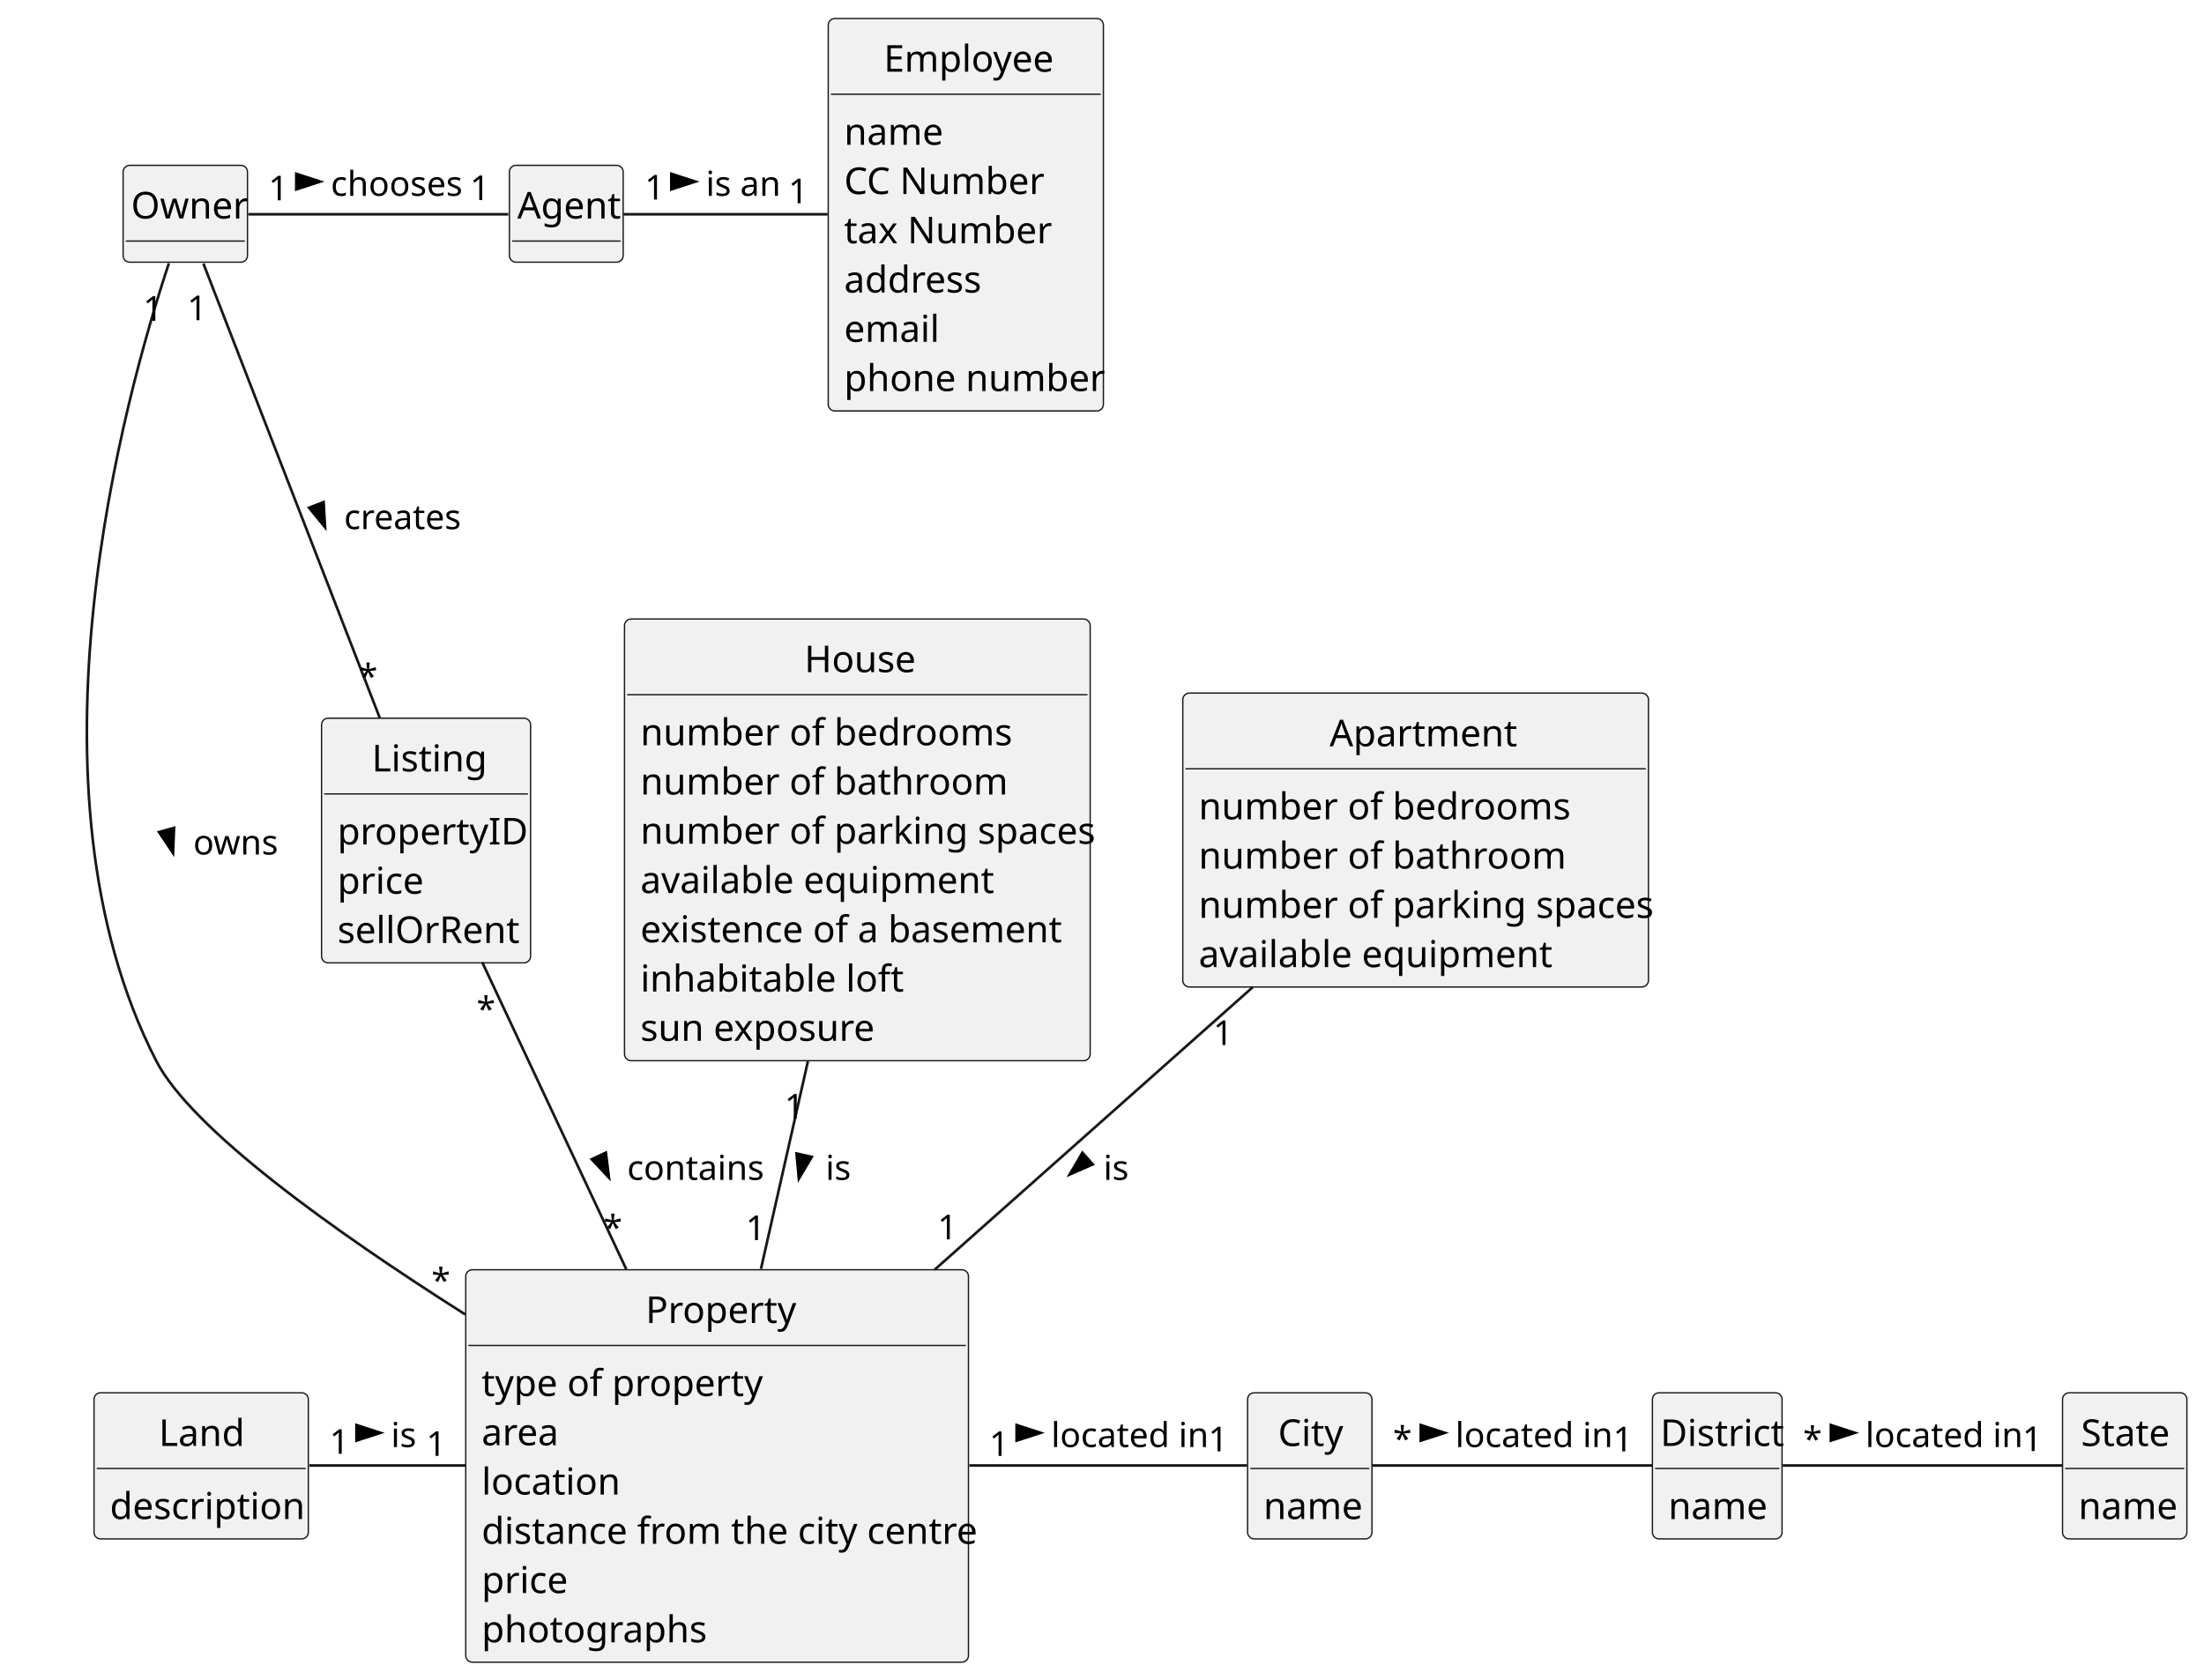
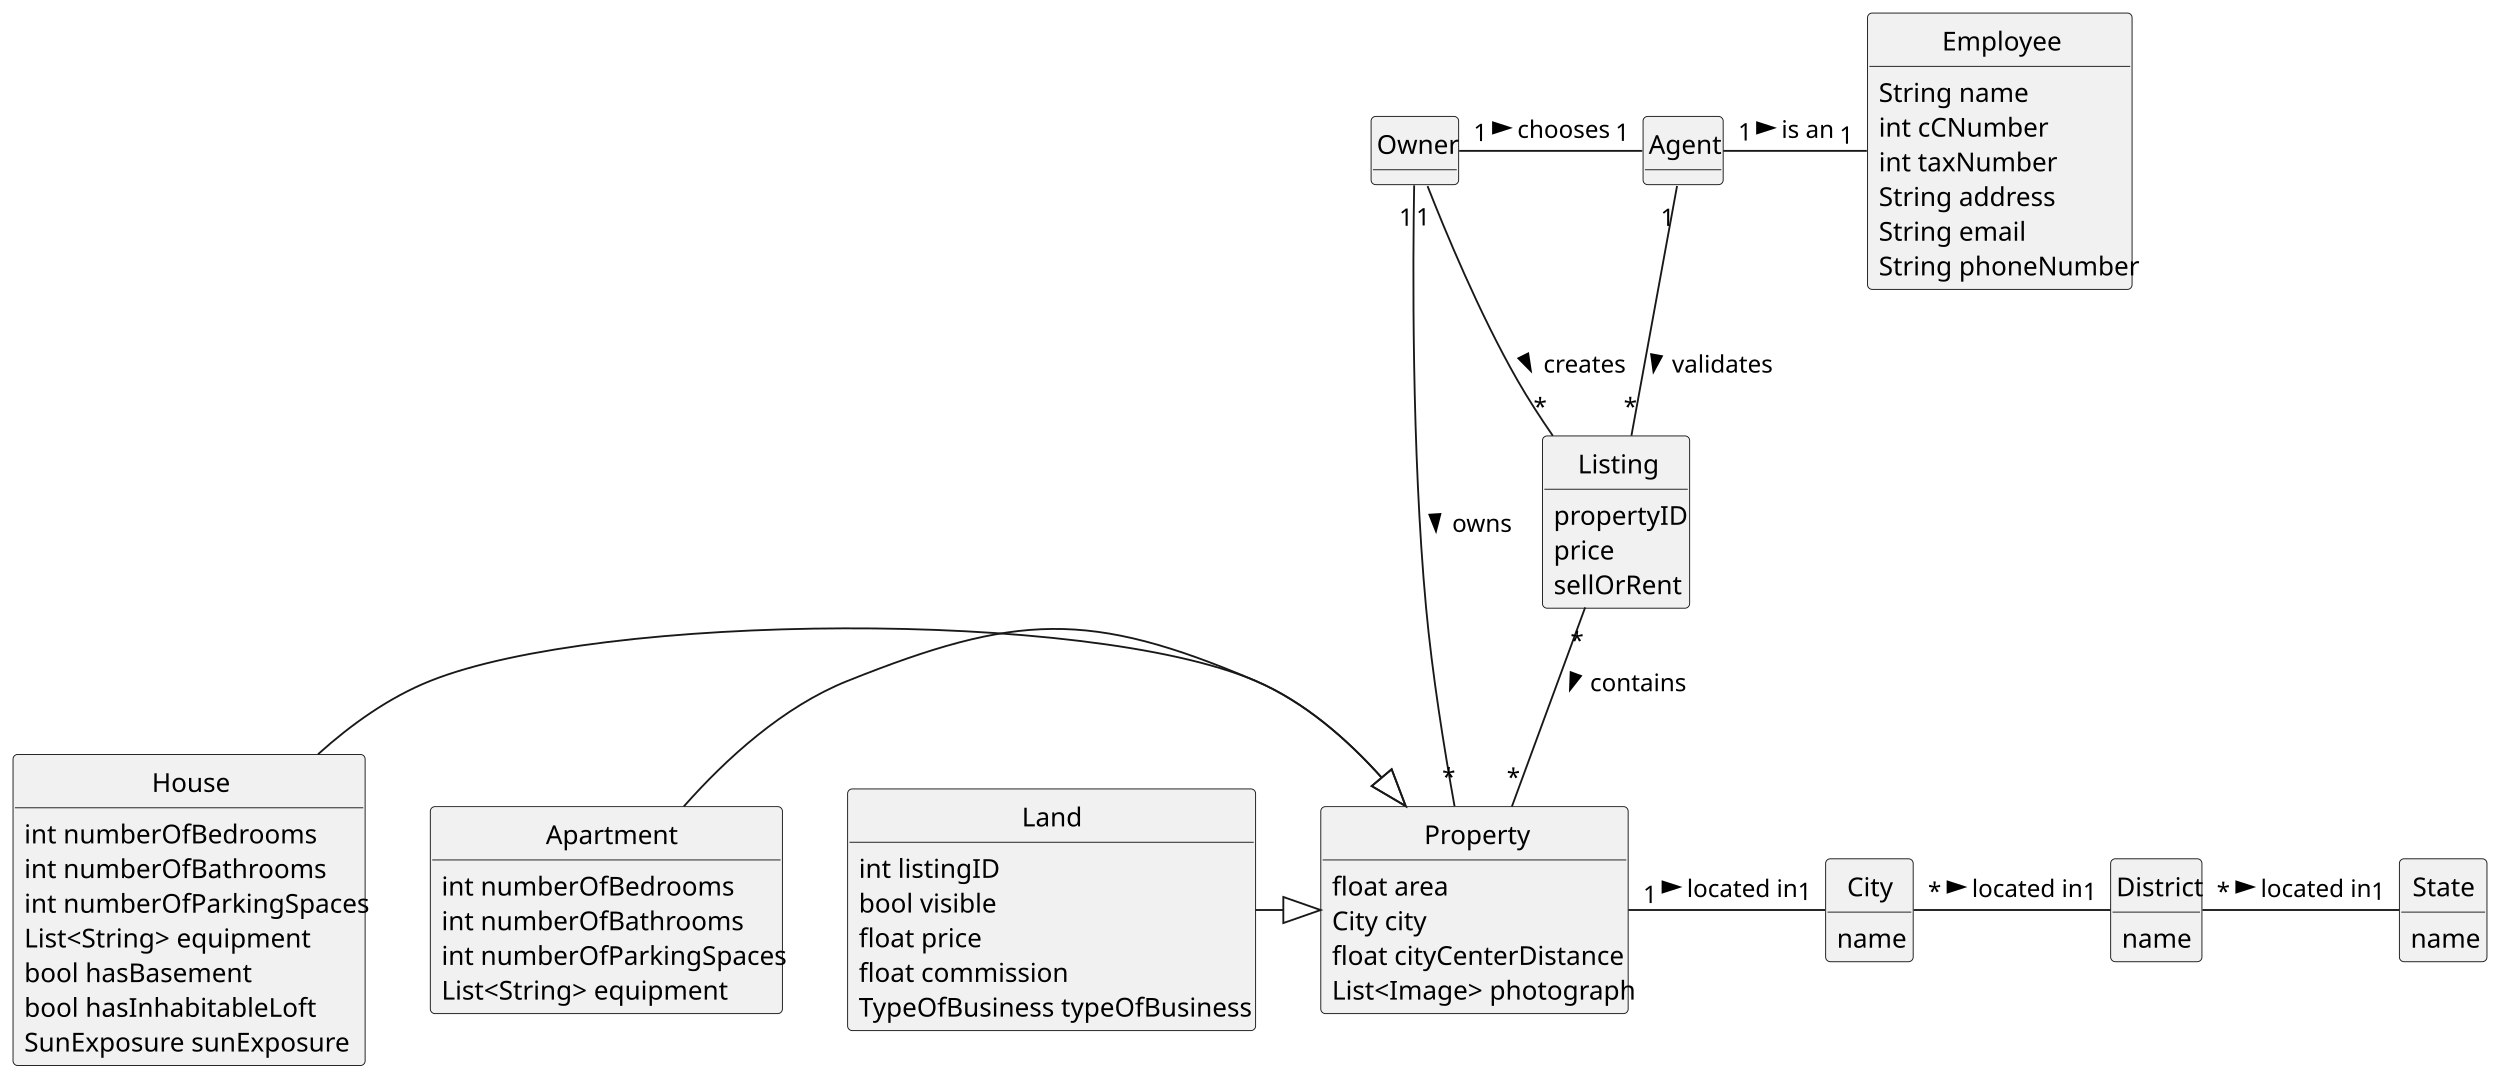
- <svg xmlns="http://www.w3.org/2000/svg" contentStyleType="text/css" height="635px" preserveAspectRatio="none" style="width:833px;height:635px;background:#FFFFFF;" version="1.1" viewBox="0 0 833 635" width="833px" zoomAndPan="magnify">
+ <svg xmlns="http://www.w3.org/2000/svg" contentStyleType="text/css" height="578px" preserveAspectRatio="none" style="width:1342px;height:578px;background:#FFFFFF;" version="1.1" viewBox="0 0 1342 578" width="1342px" zoomAndPan="magnify">
  <defs />
  <g>
    <g id="elem_Owner">
-       <rect codeLine="18" fill="#F1F1F1" height="36.621" id="Owner" rx="2.5" ry="2.5" style="stroke:#181818;stroke-width:0.5;" width="47" x="46.53" y="62.5" />
-       <text fill="#000000" font-family="sans-serif" font-size="14" lengthAdjust="spacing" textLength="41" x="49.53" y="82.607">Owner</text>
-       <line style="stroke:#181818;stroke-width:0.5;" x1="47.53" x2="92.53" y1="91.121" y2="91.121" />
+       <rect codeLine="18" fill="#F1F1F1" height="36.621" id="Owner" rx="2.5" ry="2.5" style="stroke:#181818;stroke-width:0.5;" width="47" x="736" y="62.5" />
+       <text fill="#000000" font-family="sans-serif" font-size="14" lengthAdjust="spacing" textLength="41" x="739" y="82.607">Owner</text>
+       <line style="stroke:#181818;stroke-width:0.5;" x1="737" x2="782" y1="91.121" y2="91.121" />
    </g>
    <g id="elem_Agent">
-       <rect codeLine="20" fill="#F1F1F1" height="36.621" id="Agent" rx="2.5" ry="2.5" style="stroke:#181818;stroke-width:0.5;" width="43" x="192.53" y="62.5" />
-       <text fill="#000000" font-family="sans-serif" font-size="14" lengthAdjust="spacing" textLength="37" x="195.53" y="82.607">Agent</text>
-       <line style="stroke:#181818;stroke-width:0.5;" x1="193.53" x2="234.53" y1="91.121" y2="91.121" />
+       <rect codeLine="20" fill="#F1F1F1" height="36.621" id="Agent" rx="2.5" ry="2.5" style="stroke:#181818;stroke-width:0.5;" width="43" x="882" y="62.5" />
+       <text fill="#000000" font-family="sans-serif" font-size="14" lengthAdjust="spacing" textLength="37" x="885" y="82.607">Agent</text>
+       <line style="stroke:#181818;stroke-width:0.5;" x1="883" x2="924" y1="91.121" y2="91.121" />
    </g>
    <g id="elem_Employee">
-       <rect codeLine="23" fill="#F1F1F1" height="148.348" id="Employee" rx="2.5" ry="2.5" style="stroke:#181818;stroke-width:0.5;" width="104" x="313.03" y="7" />
-       <text fill="#000000" font-family="sans-serif" font-size="14" lengthAdjust="spacing" textLength="62" x="334.03" y="27.107">Employee</text>
-       <line style="stroke:#181818;stroke-width:0.5;" x1="314.03" x2="416.03" y1="35.621" y2="35.621" />
-       <text fill="#000000" font-family="sans-serif" font-size="14" lengthAdjust="spacing" textLength="35" x="319.03" y="54.728">name</text>
-       <text fill="#000000" font-family="sans-serif" font-size="14" lengthAdjust="spacing" textLength="73" x="319.03" y="73.35">CC Number</text>
-       <text fill="#000000" font-family="sans-serif" font-size="14" lengthAdjust="spacing" textLength="71" x="319.03" y="91.971">tax Number</text>
-       <text fill="#000000" font-family="sans-serif" font-size="14" lengthAdjust="spacing" textLength="51" x="319.03" y="110.592">address</text>
-       <text fill="#000000" font-family="sans-serif" font-size="14" lengthAdjust="spacing" textLength="33" x="319.03" y="129.213">email</text>
-       <text fill="#000000" font-family="sans-serif" font-size="14" lengthAdjust="spacing" textLength="92" x="319.03" y="147.834">phone number</text>
+       <rect codeLine="23" fill="#F1F1F1" height="148.348" id="Employee" rx="2.5" ry="2.5" style="stroke:#181818;stroke-width:0.5;" width="142" x="1002.5" y="7" />
+       <text fill="#000000" font-family="sans-serif" font-size="14" lengthAdjust="spacing" textLength="62" x="1042.5" y="27.107">Employee</text>
+       <line style="stroke:#181818;stroke-width:0.5;" x1="1003.5" x2="1143.5" y1="35.621" y2="35.621" />
+       <text fill="#000000" font-family="sans-serif" font-size="14" lengthAdjust="spacing" textLength="76" x="1008.5" y="54.728">String name</text>
+       <text fill="#000000" font-family="sans-serif" font-size="14" lengthAdjust="spacing" textLength="85" x="1008.5" y="73.35">int cCNumber</text>
+       <text fill="#000000" font-family="sans-serif" font-size="14" lengthAdjust="spacing" textLength="86" x="1008.5" y="91.971">int taxNumber</text>
+       <text fill="#000000" font-family="sans-serif" font-size="14" lengthAdjust="spacing" textLength="92" x="1008.5" y="110.592">String address</text>
+       <text fill="#000000" font-family="sans-serif" font-size="14" lengthAdjust="spacing" textLength="74" x="1008.5" y="129.213">String email</text>
+       <text fill="#000000" font-family="sans-serif" font-size="14" lengthAdjust="spacing" textLength="130" x="1008.5" y="147.834">String phoneNumber</text>
    </g>
    <g id="elem_Listing">
-       <rect codeLine="31" fill="#F1F1F1" height="92.484" id="Listing" rx="2.5" ry="2.5" style="stroke:#181818;stroke-width:0.5;" width="79" x="121.53" y="271.5" />
-       <text fill="#000000" font-family="sans-serif" font-size="14" lengthAdjust="spacing" textLength="41" x="140.53" y="291.607">Listing</text>
-       <line style="stroke:#181818;stroke-width:0.5;" x1="122.53" x2="199.53" y1="300.121" y2="300.121" />
-       <text fill="#000000" font-family="sans-serif" font-size="14" lengthAdjust="spacing" textLength="66" x="127.53" y="319.228">propertyID</text>
-       <text fill="#000000" font-family="sans-serif" font-size="14" lengthAdjust="spacing" textLength="31" x="127.53" y="337.85">price</text>
-       <text fill="#000000" font-family="sans-serif" font-size="14" lengthAdjust="spacing" textLength="67" x="127.53" y="356.471">sellOrRent</text>
+       <rect codeLine="31" fill="#F1F1F1" height="92.484" id="Listing" rx="2.5" ry="2.5" style="stroke:#181818;stroke-width:0.5;" width="79" x="828" y="234" />
+       <text fill="#000000" font-family="sans-serif" font-size="14" lengthAdjust="spacing" textLength="41" x="847" y="254.107">Listing</text>
+       <line style="stroke:#181818;stroke-width:0.5;" x1="829" x2="906" y1="262.621" y2="262.621" />
+       <text fill="#000000" font-family="sans-serif" font-size="14" lengthAdjust="spacing" textLength="66" x="834" y="281.728">propertyID</text>
+       <text fill="#000000" font-family="sans-serif" font-size="14" lengthAdjust="spacing" textLength="31" x="834" y="300.35">price</text>
+       <text fill="#000000" font-family="sans-serif" font-size="14" lengthAdjust="spacing" textLength="67" x="834" y="318.971">sellOrRent</text>
    </g>
    <g id="elem_Property">
-       <rect codeLine="37" fill="#F1F1F1" height="148.348" id="Property" rx="2.5" ry="2.5" style="stroke:#181818;stroke-width:0.5;" width="190" x="176.03" y="480" />
-       <text fill="#000000" font-family="sans-serif" font-size="14" lengthAdjust="spacing" textLength="54" x="244.03" y="500.107">Property</text>
-       <line style="stroke:#181818;stroke-width:0.5;" x1="177.03" x2="365.03" y1="508.621" y2="508.621" />
-       <text fill="#000000" font-family="sans-serif" font-size="14" lengthAdjust="spacing" textLength="100" x="182.03" y="527.729">type of property</text>
-       <text fill="#000000" font-family="sans-serif" font-size="14" lengthAdjust="spacing" textLength="29" x="182.03" y="546.35">area</text>
-       <text fill="#000000" font-family="sans-serif" font-size="14" lengthAdjust="spacing" textLength="49" x="182.03" y="564.971">location</text>
-       <text fill="#000000" font-family="sans-serif" font-size="14" lengthAdjust="spacing" textLength="178" x="182.03" y="583.592">distance from the city centre</text>
-       <text fill="#000000" font-family="sans-serif" font-size="14" lengthAdjust="spacing" textLength="31" x="182.03" y="602.213">price</text>
-       <text fill="#000000" font-family="sans-serif" font-size="14" lengthAdjust="spacing" textLength="80" x="182.03" y="620.834">photographs</text>
+       <rect codeLine="37" fill="#F1F1F1" height="111.106" id="Property" rx="2.5" ry="2.5" style="stroke:#181818;stroke-width:0.5;" width="165" x="709" y="433" />
+       <text fill="#000000" font-family="sans-serif" font-size="14" lengthAdjust="spacing" textLength="54" x="764.5" y="453.107">Property</text>
+       <line style="stroke:#181818;stroke-width:0.5;" x1="710" x2="873" y1="461.621" y2="461.621" />
+       <text fill="#000000" font-family="sans-serif" font-size="14" lengthAdjust="spacing" textLength="60" x="715" y="480.728">float area</text>
+       <text fill="#000000" font-family="sans-serif" font-size="14" lengthAdjust="spacing" textLength="49" x="715" y="499.35">City city</text>
+       <text fill="#000000" font-family="sans-serif" font-size="14" lengthAdjust="spacing" textLength="150" x="715" y="517.971">float cityCenterDistance</text>
+       <text fill="#000000" font-family="sans-serif" font-size="14" lengthAdjust="spacing" textLength="153" x="715" y="536.592">List&lt;Image&gt; photograph</text>
    </g>
    <g id="elem_House">
-       <rect codeLine="45" fill="#F1F1F1" height="166.969" id="House" rx="2.5" ry="2.5" style="stroke:#181818;stroke-width:0.5;" width="176" x="236.03" y="234" />
-       <text fill="#000000" font-family="sans-serif" font-size="14" lengthAdjust="spacing" textLength="40" x="304.03" y="254.107">House</text>
-       <line style="stroke:#181818;stroke-width:0.5;" x1="237.03" x2="411.03" y1="262.621" y2="262.621" />
-       <text fill="#000000" font-family="sans-serif" font-size="14" lengthAdjust="spacing" textLength="131" x="242.03" y="281.728">number of bedrooms</text>
-       <text fill="#000000" font-family="sans-serif" font-size="14" lengthAdjust="spacing" textLength="128" x="242.03" y="300.35">number of bathroom</text>
-       <text fill="#000000" font-family="sans-serif" font-size="14" lengthAdjust="spacing" textLength="164" x="242.03" y="318.971">number of parking spaces</text>
-       <text fill="#000000" font-family="sans-serif" font-size="14" lengthAdjust="spacing" textLength="126" x="242.03" y="337.592">available equipment</text>
-       <text fill="#000000" font-family="sans-serif" font-size="14" lengthAdjust="spacing" textLength="153" x="242.03" y="356.213">existence of a basement</text>
-       <text fill="#000000" font-family="sans-serif" font-size="14" lengthAdjust="spacing" textLength="92" x="242.03" y="374.834">inhabitable loft</text>
-       <text fill="#000000" font-family="sans-serif" font-size="14" lengthAdjust="spacing" textLength="85" x="242.03" y="393.455">sun exposure</text>
+       <rect codeLine="43" fill="#F1F1F1" height="166.969" id="House" rx="2.5" ry="2.5" style="stroke:#181818;stroke-width:0.5;" width="189" x="7" y="405" />
+       <text fill="#000000" font-family="sans-serif" font-size="14" lengthAdjust="spacing" textLength="40" x="81.5" y="425.107">House</text>
+       <line style="stroke:#181818;stroke-width:0.5;" x1="8" x2="195" y1="433.621" y2="433.621" />
+       <text fill="#000000" font-family="sans-serif" font-size="14" lengthAdjust="spacing" textLength="146" x="13" y="452.728">int numberOfBedrooms</text>
+       <text fill="#000000" font-family="sans-serif" font-size="14" lengthAdjust="spacing" textLength="150" x="13" y="471.35">int numberOfBathrooms</text>
+       <text fill="#000000" font-family="sans-serif" font-size="14" lengthAdjust="spacing" textLength="177" x="13" y="489.971">int numberOfParkingSpaces</text>
+       <text fill="#000000" font-family="sans-serif" font-size="14" lengthAdjust="spacing" textLength="145" x="13" y="508.592">List&lt;String&gt; equipment</text>
+       <text fill="#000000" font-family="sans-serif" font-size="14" lengthAdjust="spacing" textLength="117" x="13" y="527.213">bool hasBasement</text>
+       <text fill="#000000" font-family="sans-serif" font-size="14" lengthAdjust="spacing" textLength="147" x="13" y="545.834">bool hasInhabitableLoft</text>
+       <text fill="#000000" font-family="sans-serif" font-size="14" lengthAdjust="spacing" textLength="170" x="13" y="564.455">SunExposure sunExposure</text>
    </g>
    <g id="elem_Apartment">
-       <rect codeLine="55" fill="#F1F1F1" height="111.106" id="Apartment" rx="2.5" ry="2.5" style="stroke:#181818;stroke-width:0.5;" width="176" x="447.03" y="262" />
-       <text fill="#000000" font-family="sans-serif" font-size="14" lengthAdjust="spacing" textLength="65" x="502.53" y="282.107">Apartment</text>
-       <line style="stroke:#181818;stroke-width:0.5;" x1="448.03" x2="622.03" y1="290.621" y2="290.621" />
-       <text fill="#000000" font-family="sans-serif" font-size="14" lengthAdjust="spacing" textLength="131" x="453.03" y="309.728">number of bedrooms</text>
-       <text fill="#000000" font-family="sans-serif" font-size="14" lengthAdjust="spacing" textLength="128" x="453.03" y="328.35">number of bathroom</text>
-       <text fill="#000000" font-family="sans-serif" font-size="14" lengthAdjust="spacing" textLength="164" x="453.03" y="346.971">number of parking spaces</text>
-       <text fill="#000000" font-family="sans-serif" font-size="14" lengthAdjust="spacing" textLength="126" x="453.03" y="365.592">available equipment</text>
+       <rect codeLine="53" fill="#F1F1F1" height="111.106" id="Apartment" rx="2.5" ry="2.5" style="stroke:#181818;stroke-width:0.5;" width="189" x="231" y="433" />
+       <text fill="#000000" font-family="sans-serif" font-size="14" lengthAdjust="spacing" textLength="65" x="293" y="453.107">Apartment</text>
+       <line style="stroke:#181818;stroke-width:0.5;" x1="232" x2="419" y1="461.621" y2="461.621" />
+       <text fill="#000000" font-family="sans-serif" font-size="14" lengthAdjust="spacing" textLength="146" x="237" y="480.728">int numberOfBedrooms</text>
+       <text fill="#000000" font-family="sans-serif" font-size="14" lengthAdjust="spacing" textLength="150" x="237" y="499.35">int numberOfBathrooms</text>
+       <text fill="#000000" font-family="sans-serif" font-size="14" lengthAdjust="spacing" textLength="177" x="237" y="517.971">int numberOfParkingSpaces</text>
+       <text fill="#000000" font-family="sans-serif" font-size="14" lengthAdjust="spacing" textLength="145" x="237" y="536.592">List&lt;String&gt; equipment</text>
    </g>
    <g id="elem_Land">
-       <rect codeLine="61" fill="#F1F1F1" height="55.242" id="Land" rx="2.5" ry="2.5" style="stroke:#181818;stroke-width:0.5;" width="81" x="35.53" y="526.5" />
-       <text fill="#000000" font-family="sans-serif" font-size="14" lengthAdjust="spacing" textLength="32" x="60.03" y="546.607">Land</text>
-       <line style="stroke:#181818;stroke-width:0.5;" x1="36.53" x2="115.53" y1="555.121" y2="555.121" />
-       <text fill="#000000" font-family="sans-serif" font-size="14" lengthAdjust="spacing" textLength="69" x="41.53" y="574.229">description</text>
+       <rect codeLine="59" fill="#F1F1F1" height="129.727" id="Land" rx="2.5" ry="2.5" style="stroke:#181818;stroke-width:0.5;" width="219" x="455" y="423.5" />
+       <text fill="#000000" font-family="sans-serif" font-size="14" lengthAdjust="spacing" textLength="32" x="548.5" y="443.607">Land</text>
+       <line style="stroke:#181818;stroke-width:0.5;" x1="456" x2="673" y1="452.121" y2="452.121" />
+       <text fill="#000000" font-family="sans-serif" font-size="14" lengthAdjust="spacing" textLength="68" x="461" y="471.228">int listingID</text>
+       <text fill="#000000" font-family="sans-serif" font-size="14" lengthAdjust="spacing" textLength="70" x="461" y="489.85">bool visible</text>
+       <text fill="#000000" font-family="sans-serif" font-size="14" lengthAdjust="spacing" textLength="62" x="461" y="508.471">float price</text>
+       <text fill="#000000" font-family="sans-serif" font-size="14" lengthAdjust="spacing" textLength="104" x="461" y="527.092">float commission</text>
+       <text fill="#000000" font-family="sans-serif" font-size="14" lengthAdjust="spacing" textLength="207" x="461" y="545.713">TypeOfBusiness typeOfBusiness</text>
    </g>
    <g id="elem_City">
-       <rect codeLine="65" fill="#F1F1F1" height="55.242" id="City" rx="2.5" ry="2.5" style="stroke:#181818;stroke-width:0.5;" width="47" x="471.53" y="526.5" />
-       <text fill="#000000" font-family="sans-serif" font-size="14" lengthAdjust="spacing" textLength="24" x="483.03" y="546.607">City</text>
-       <line style="stroke:#181818;stroke-width:0.5;" x1="472.53" x2="517.53" y1="555.121" y2="555.121" />
-       <text fill="#000000" font-family="sans-serif" font-size="14" lengthAdjust="spacing" textLength="35" x="477.53" y="574.229">name</text>
+       <rect codeLine="67" fill="#F1F1F1" height="55.242" id="City" rx="2.5" ry="2.5" style="stroke:#181818;stroke-width:0.5;" width="47" x="980" y="461" />
+       <text fill="#000000" font-family="sans-serif" font-size="14" lengthAdjust="spacing" textLength="24" x="991.5" y="481.107">City</text>
+       <line style="stroke:#181818;stroke-width:0.5;" x1="981" x2="1026" y1="489.621" y2="489.621" />
+       <text fill="#000000" font-family="sans-serif" font-size="14" lengthAdjust="spacing" textLength="35" x="986" y="508.728">name</text>
    </g>
    <g id="elem_District">
-       <rect codeLine="68" fill="#F1F1F1" height="55.242" id="District" rx="2.5" ry="2.5" style="stroke:#181818;stroke-width:0.5;" width="49" x="624.53" y="526.5" />
-       <text fill="#000000" font-family="sans-serif" font-size="14" lengthAdjust="spacing" textLength="43" x="627.53" y="546.607">District</text>
-       <line style="stroke:#181818;stroke-width:0.5;" x1="625.53" x2="672.53" y1="555.121" y2="555.121" />
-       <text fill="#000000" font-family="sans-serif" font-size="14" lengthAdjust="spacing" textLength="35" x="630.53" y="574.229">name</text>
+       <rect codeLine="70" fill="#F1F1F1" height="55.242" id="District" rx="2.5" ry="2.5" style="stroke:#181818;stroke-width:0.5;" width="49" x="1133" y="461" />
+       <text fill="#000000" font-family="sans-serif" font-size="14" lengthAdjust="spacing" textLength="43" x="1136" y="481.107">District</text>
+       <line style="stroke:#181818;stroke-width:0.5;" x1="1134" x2="1181" y1="489.621" y2="489.621" />
+       <text fill="#000000" font-family="sans-serif" font-size="14" lengthAdjust="spacing" textLength="35" x="1139" y="508.728">name</text>
    </g>
    <g id="elem_State">
-       <rect codeLine="71" fill="#F1F1F1" height="55.242" id="State" rx="2.5" ry="2.5" style="stroke:#181818;stroke-width:0.5;" width="47" x="779.53" y="526.5" />
-       <text fill="#000000" font-family="sans-serif" font-size="14" lengthAdjust="spacing" textLength="33" x="786.53" y="546.607">State</text>
-       <line style="stroke:#181818;stroke-width:0.5;" x1="780.53" x2="825.53" y1="555.121" y2="555.121" />
-       <text fill="#000000" font-family="sans-serif" font-size="14" lengthAdjust="spacing" textLength="35" x="785.53" y="574.229">name</text>
+       <rect codeLine="73" fill="#F1F1F1" height="55.242" id="State" rx="2.5" ry="2.5" style="stroke:#181818;stroke-width:0.5;" width="47" x="1288" y="461" />
+       <text fill="#000000" font-family="sans-serif" font-size="14" lengthAdjust="spacing" textLength="33" x="1295" y="481.107">State</text>
+       <line style="stroke:#181818;stroke-width:0.5;" x1="1289" x2="1334" y1="489.621" y2="489.621" />
+       <text fill="#000000" font-family="sans-serif" font-size="14" lengthAdjust="spacing" textLength="35" x="1294" y="508.728">name</text>
    </g>
    <g id="link_Listing_Property">
-       <path codeLine="77" d="M182.24,363.71 C197.66,396.59 218.87,441.8 236.69,479.79 " fill="none" id="Listing-Property" style="stroke:#181818;stroke-width:1.0;" />
-       <polygon fill="#000000" points="230.153,445.172,228.973,435.735,223.651,438.231,230.153,445.172" style="stroke:#000000;stroke-width:1.0;" />
-       <text fill="#000000" font-family="sans-serif" font-size="13" lengthAdjust="spacing" textLength="49" x="237.03" y="446.028">contains</text>
-       <text fill="#000000" font-family="sans-serif" font-size="13" lengthAdjust="spacing" textLength="5" x="180.105" y="386.101">*</text>
-       <text fill="#000000" font-family="sans-serif" font-size="13" lengthAdjust="spacing" textLength="5" x="228.064" y="468.674">*</text>
+       <path codeLine="79" d="M850.92,326.06 C839.34,357.51 823.83,399.65 811.56,432.99 " fill="none" id="Listing-Property" style="stroke:#181818;stroke-width:1.0;" />
+       <polygon fill="#000000" points="842.773,370.338,848.655,362.865,843.139,360.834,842.773,370.338" style="stroke:#000000;stroke-width:1.0;" />
+       <text fill="#000000" font-family="sans-serif" font-size="13" lengthAdjust="spacing" textLength="49" x="853.5" y="371.028">contains</text>
+       <text fill="#000000" font-family="sans-serif" font-size="13" lengthAdjust="spacing" textLength="5" x="842.998" y="348.428">*</text>
+       <text fill="#000000" font-family="sans-serif" font-size="13" lengthAdjust="spacing" textLength="5" x="808.81" y="421.829">*</text>
    </g>
    <g id="link_Owner_Listing">
-       <path codeLine="78" d="M76.87,99.63 C90.89,135.73 123.24,219.1 143.5,271.32 " fill="none" id="Owner-Listing" style="stroke:#181818;stroke-width:1.0;" />
-       <polygon fill="#000000" points="122.839,199.307,122.306,189.811,116.827,191.938,122.839,199.307" style="stroke:#000000;stroke-width:1.0;" />
-       <text fill="#000000" font-family="sans-serif" font-size="13" lengthAdjust="spacing" textLength="43" x="130.03" y="200.028">creates</text>
-       <text fill="#000000" font-family="sans-serif" font-size="13" lengthAdjust="spacing" textLength="7" x="70.768" y="121.04">1</text>
-       <text fill="#000000" font-family="sans-serif" font-size="13" lengthAdjust="spacing" textLength="5" x="135.558" y="260.303">*</text>
+       <path codeLine="80" d="M766.31,99.9 C775.82,124.15 794.2,168.5 814.5,204 C820.2,213.97 826.88,224.26 833.55,233.91 " fill="none" id="Owner-Listing" style="stroke:#181818;stroke-width:1.0;" />
+       <polygon fill="#000000" points="821.742,199.114,820.313,189.712,815.059,192.348,821.742,199.114" style="stroke:#000000;stroke-width:1.0;" />
+       <text fill="#000000" font-family="sans-serif" font-size="13" lengthAdjust="spacing" textLength="43" x="828.5" y="200.028">creates</text>
+       <text fill="#000000" font-family="sans-serif" font-size="13" lengthAdjust="spacing" textLength="7" x="760.158" y="121.035">1</text>
+       <text fill="#000000" font-family="sans-serif" font-size="13" lengthAdjust="spacing" textLength="5" x="823.196" y="222.906">*</text>
    </g>
    <g id="link_Owner_Property">
-       <path codeLine="79" d="M63.83,99.53 C47.13,149.84 6,297.73 59.03,401 C72.35,426.93 125.9,465.23 175.84,496.89 " fill="none" id="Owner-Property" style="stroke:#181818;stroke-width:1.0;" />
-       <polygon fill="#000000" points="65.387,322.458,65.761,312.955,60.104,314.55,65.387,322.458" style="stroke:#000000;stroke-width:1.0;" />
-       <text fill="#000000" font-family="sans-serif" font-size="13" lengthAdjust="spacing" textLength="30" x="73.03" y="323.028">owns</text>
-       <text fill="#000000" font-family="sans-serif" font-size="13" lengthAdjust="spacing" textLength="7" x="54.102" y="121.255">1</text>
-       <text fill="#000000" font-family="sans-serif" font-size="13" lengthAdjust="spacing" textLength="5" x="163.055" y="488.688">*</text>
+       <path codeLine="81" d="M759.12,99.5 C758.43,139.65 757.69,241.4 765.5,326 C768.8,361.77 775.19,401.63 780.81,432.79 " fill="none" id="Owner-Property" style="stroke:#181818;stroke-width:1.0;" />
+       <polygon fill="#000000" points="770.825,285.135,773.17,275.918,767.305,276.3,770.825,285.135" style="stroke:#000000;stroke-width:1.0;" />
+       <text fill="#000000" font-family="sans-serif" font-size="13" lengthAdjust="spacing" textLength="30" x="779.5" y="285.528">owns</text>
+       <text fill="#000000" font-family="sans-serif" font-size="13" lengthAdjust="spacing" textLength="7" x="751.029" y="121.216">1</text>
+       <text fill="#000000" font-family="sans-serif" font-size="13" lengthAdjust="spacing" textLength="5" x="774.12" y="421.603">*</text>
    </g>
    <g id="link_House_Property">
-       <path codeLine="80" d="M305.35,401.18 C299.57,426.76 293.24,454.75 287.61,479.65 " fill="none" id="House-Property" style="stroke:#181818;stroke-width:1.0;" />
-       <polygon fill="#000000" points="301.928,445.522,306.789,437.348,301.055,436.052,301.928,445.522" style="stroke:#000000;stroke-width:1.0;" />
-       <text fill="#000000" font-family="sans-serif" font-size="13" lengthAdjust="spacing" textLength="10" x="312.03" y="446.028">is</text>
-       <text fill="#000000" font-family="sans-serif" font-size="13" lengthAdjust="spacing" textLength="7" x="296.513" y="422.855">1</text>
-       <text fill="#000000" font-family="sans-serif" font-size="13" lengthAdjust="spacing" textLength="7" x="281.857" y="468.779">1</text>
+       <path codeLine="82" d="M170.73,404.86 C188.54,388.82 208.97,374.29 231,365.5 C322.43,329 583.49,326.79 674,365.5 C699.98,376.61 722.96,396.6 741.55,417.28 " fill="none" id="House-to-Property" style="stroke:#181818;stroke-width:1.0;" />
+       <polygon fill="none" points="747.03,412.92,754.58,432.72,736.33,421.96,747.03,412.92" style="stroke:#181818;stroke-width:1.0;" />
    </g>
    <g id="link_Apartment_Property">
-       <path codeLine="81" d="M473.47,373.18 C437.66,404.99 392.08,445.48 353.24,479.98 " fill="none" id="Apartment-Property" style="stroke:#181818;stroke-width:1.0;" />
-       <polygon fill="#000000" points="404.292,443.966,413.006,440.156,409.102,435.762,404.292,443.966" style="stroke:#000000;stroke-width:1.0;" />
-       <text fill="#000000" font-family="sans-serif" font-size="13" lengthAdjust="spacing" textLength="10" x="417.03" y="446.028">is</text>
-       <text fill="#000000" font-family="sans-serif" font-size="13" lengthAdjust="spacing" textLength="7" x="458.541" y="395.042">1</text>
-       <text fill="#000000" font-family="sans-serif" font-size="13" lengthAdjust="spacing" textLength="7" x="354.357" y="468.495">1</text>
+       <path codeLine="83" d="M367.05,432.92 C389.83,407.18 420.44,379.3 455,365.5 C545.4,329.41 584.51,327.23 674,365.5 C699.98,376.61 722.96,396.6 741.55,417.28 " fill="none" id="Apartment-to-Property" style="stroke:#181818;stroke-width:1.0;" />
+       <polygon fill="none" points="747.03,412.92,754.58,432.72,736.33,421.96,747.03,412.92" style="stroke:#181818;stroke-width:1.0;" />
    </g>
    <g id="link_Land_Property">
-       <path codeLine="82" d="M116.91,554 C134.22,554 155.18,554 175.98,554 " fill="none" id="Land-Property" style="stroke:#181818;stroke-width:1.0;" />
-       <polygon fill="#000000" points="143.78,541.645,134.735,538.707,134.735,544.584,143.78,541.645" style="stroke:#000000;stroke-width:1.0;" />
-       <text fill="#000000" font-family="sans-serif" font-size="13" lengthAdjust="spacing" textLength="10" x="147.78" y="547.028">is</text>
-       <text fill="#000000" font-family="sans-serif" font-size="13" lengthAdjust="spacing" textLength="7" x="124.538" y="549.572">1</text>
-       <text fill="#000000" font-family="sans-serif" font-size="13" lengthAdjust="spacing" textLength="7" x="161.127" y="550.349">1</text>
+       <path codeLine="84" d="M674.01,488.5 C678.91,488.5 683.82,488.5 688.72,488.5 " fill="none" id="Land-to-Property" style="stroke:#181818;stroke-width:1.0;" />
+       <polygon fill="none" points="688.89,481.5,708.89,488.5,688.89,495.5,688.89,481.5" style="stroke:#181818;stroke-width:1.0;" />
    </g>
    <g id="link_Property_City">
-       <path codeLine="83" d="M366.35,554 C404.93,554 446.22,554 471.33,554 " fill="none" id="Property-City" style="stroke:#181818;stroke-width:1.0;" />
-       <polygon fill="#000000" points="393.28,541.645,384.235,538.707,384.235,544.584,393.28,541.645" style="stroke:#000000;stroke-width:1.0;" />
-       <text fill="#000000" font-family="sans-serif" font-size="13" lengthAdjust="spacing" textLength="56" x="397.28" y="547.028">located in</text>
-       <text fill="#000000" font-family="sans-serif" font-size="13" lengthAdjust="spacing" textLength="7" x="373.916" y="550.375">1</text>
-       <text fill="#000000" font-family="sans-serif" font-size="13" lengthAdjust="spacing" textLength="7" x="456.68" y="548.645">1</text>
+       <path codeLine="85" d="M874.07,488.5 C911.97,488.5 954.08,488.5 979.67,488.5 " fill="none" id="Property-City" style="stroke:#181818;stroke-width:1.0;" />
+       <polygon fill="#000000" points="901.5,476.146,892.455,473.207,892.455,479.084,901.5,476.146" style="stroke:#000000;stroke-width:1.0;" />
+       <text fill="#000000" font-family="sans-serif" font-size="13" lengthAdjust="spacing" textLength="56" x="905.5" y="481.528">located in</text>
+       <text fill="#000000" font-family="sans-serif" font-size="13" lengthAdjust="spacing" textLength="7" x="882.005" y="484.753">1</text>
+       <text fill="#000000" font-family="sans-serif" font-size="13" lengthAdjust="spacing" textLength="7" x="964.983" y="483.145">1</text>
    </g>
    <g id="link_City_District">
-       <path codeLine="84" d="M518.76,554 C547.44,554 595.48,554 624.52,554 " fill="none" id="City-District" style="stroke:#181818;stroke-width:1.0;" />
-       <polygon fill="#000000" points="546.03,541.645,536.985,538.707,536.985,544.584,546.03,541.645" style="stroke:#000000;stroke-width:1.0;" />
-       <text fill="#000000" font-family="sans-serif" font-size="13" lengthAdjust="spacing" textLength="56" x="550.03" y="547.028">located in</text>
-       <text fill="#000000" font-family="sans-serif" font-size="13" lengthAdjust="spacing" textLength="5" x="526.465" y="548.539">*</text>
-       <text fill="#000000" font-family="sans-serif" font-size="13" lengthAdjust="spacing" textLength="7" x="609.642" y="548.645">1</text>
+       <path codeLine="86" d="M1027.23,488.5 C1055.91,488.5 1103.95,488.5 1132.98,488.5 " fill="none" id="City-District" style="stroke:#181818;stroke-width:1.0;" />
+       <polygon fill="#000000" points="1054.5,476.146,1045.455,473.207,1045.455,479.084,1054.5,476.146" style="stroke:#000000;stroke-width:1.0;" />
+       <text fill="#000000" font-family="sans-serif" font-size="13" lengthAdjust="spacing" textLength="56" x="1058.5" y="481.528">located in</text>
+       <text fill="#000000" font-family="sans-serif" font-size="13" lengthAdjust="spacing" textLength="5" x="1034.935" y="483.039">*</text>
+       <text fill="#000000" font-family="sans-serif" font-size="13" lengthAdjust="spacing" textLength="7" x="1118.099" y="483.145">1</text>
    </g>
    <g id="link_District_State">
-       <path codeLine="85" d="M673.78,554 C702.85,554 750.76,554 779.36,554 " fill="none" id="District-State" style="stroke:#181818;stroke-width:1.0;" />
-       <polygon fill="#000000" points="701.03,541.645,691.985,538.707,691.985,544.584,701.03,541.645" style="stroke:#000000;stroke-width:1.0;" />
-       <text fill="#000000" font-family="sans-serif" font-size="13" lengthAdjust="spacing" textLength="56" x="705.03" y="547.028">located in</text>
-       <text fill="#000000" font-family="sans-serif" font-size="13" lengthAdjust="spacing" textLength="5" x="681.444" y="548.645">*</text>
-       <text fill="#000000" font-family="sans-serif" font-size="13" lengthAdjust="spacing" textLength="7" x="764.379" y="548.539">1</text>
+       <path codeLine="87" d="M1182.24,488.5 C1211.32,488.5 1259.22,488.5 1287.83,488.5 " fill="none" id="District-State" style="stroke:#181818;stroke-width:1.0;" />
+       <polygon fill="#000000" points="1209.5,476.146,1200.455,473.207,1200.455,479.084,1209.5,476.146" style="stroke:#000000;stroke-width:1.0;" />
+       <text fill="#000000" font-family="sans-serif" font-size="13" lengthAdjust="spacing" textLength="56" x="1213.5" y="481.528">located in</text>
+       <text fill="#000000" font-family="sans-serif" font-size="13" lengthAdjust="spacing" textLength="5" x="1189.901" y="483.145">*</text>
+       <text fill="#000000" font-family="sans-serif" font-size="13" lengthAdjust="spacing" textLength="7" x="1272.849" y="483.039">1</text>
    </g>
    <g id="link_Owner_Agent">
-       <path codeLine="86" d="M93.81,81 C121.13,81 165.59,81 192.11,81 " fill="none" id="Owner-Agent" style="stroke:#181818;stroke-width:1.0;" />
-       <polygon fill="#000000" points="121.03,68.645,111.985,65.707,111.985,71.584,121.03,68.645" style="stroke:#000000;stroke-width:1.0;" />
-       <text fill="#000000" font-family="sans-serif" font-size="13" lengthAdjust="spacing" textLength="49" x="125.03" y="74.028">chooses</text>
-       <text fill="#000000" font-family="sans-serif" font-size="13" lengthAdjust="spacing" textLength="7" x="101.483" y="75.732">1</text>
-       <text fill="#000000" font-family="sans-serif" font-size="13" lengthAdjust="spacing" textLength="7" x="177.643" y="75.63">1</text>
+       <path codeLine="88" d="M783.28,81 C810.6,81 855.06,81 881.58,81 " fill="none" id="Owner-Agent" style="stroke:#181818;stroke-width:1.0;" />
+       <polygon fill="#000000" points="810.5,68.645,801.455,65.707,801.455,71.584,810.5,68.645" style="stroke:#000000;stroke-width:1.0;" />
+       <text fill="#000000" font-family="sans-serif" font-size="13" lengthAdjust="spacing" textLength="49" x="814.5" y="74.028">chooses</text>
+       <text fill="#000000" font-family="sans-serif" font-size="13" lengthAdjust="spacing" textLength="7" x="790.952" y="75.732">1</text>
+       <text fill="#000000" font-family="sans-serif" font-size="13" lengthAdjust="spacing" textLength="7" x="867.113" y="75.63">1</text>
    </g>
    <g id="link_Agent_Employee">
-       <path codeLine="87" d="M235.67,81 C255.73,81 286.38,81 312.81,81 " fill="none" id="Agent-Employee" style="stroke:#181818;stroke-width:1.0;" />
-       <polygon fill="#000000" points="262.78,68.645,253.735,65.707,253.735,71.584,262.78,68.645" style="stroke:#000000;stroke-width:1.0;" />
-       <text fill="#000000" font-family="sans-serif" font-size="13" lengthAdjust="spacing" textLength="28" x="266.78" y="74.028">is an</text>
-       <text fill="#000000" font-family="sans-serif" font-size="13" lengthAdjust="spacing" textLength="7" x="243.683" y="75.426">1</text>
-       <text fill="#000000" font-family="sans-serif" font-size="13" lengthAdjust="spacing" textLength="7" x="297.974" y="76.829">1</text>
+       <path codeLine="89" d="M925.03,81 C944.51,81 974.31,81 1002.12,81 " fill="none" id="Agent-Employee" style="stroke:#181818;stroke-width:1.0;" />
+       <polygon fill="#000000" points="952.25,68.645,943.205,65.707,943.205,71.584,952.25,68.645" style="stroke:#000000;stroke-width:1.0;" />
+       <text fill="#000000" font-family="sans-serif" font-size="13" lengthAdjust="spacing" textLength="28" x="956.25" y="74.028">is an</text>
+       <text fill="#000000" font-family="sans-serif" font-size="13" lengthAdjust="spacing" textLength="7" x="933.008" y="75.426">1</text>
+       <text fill="#000000" font-family="sans-serif" font-size="13" lengthAdjust="spacing" textLength="7" x="987.398" y="77.149">1</text>
+     </g>
+     <g id="link_Agent_Listing">
+       <path codeLine="90" d="M900.24,99.83 C894.76,129.85 883.51,191.38 875.74,233.89 " fill="none" id="Agent-Listing" style="stroke:#181818;stroke-width:1.0;" />
+       <polygon fill="#000000" points="887.601,199.564,892.118,191.195,886.336,190.138,887.601,199.564" style="stroke:#000000;stroke-width:1.0;" />
+       <text fill="#000000" font-family="sans-serif" font-size="13" lengthAdjust="spacing" textLength="50" x="897.5" y="200.028">validates</text>
+       <text fill="#000000" font-family="sans-serif" font-size="13" lengthAdjust="spacing" textLength="7" x="891.423" y="121.293">1</text>
+       <text fill="#000000" font-family="sans-serif" font-size="13" lengthAdjust="spacing" textLength="5" x="871.583" y="222.883">*</text>
    </g>
  </g>
</svg>
